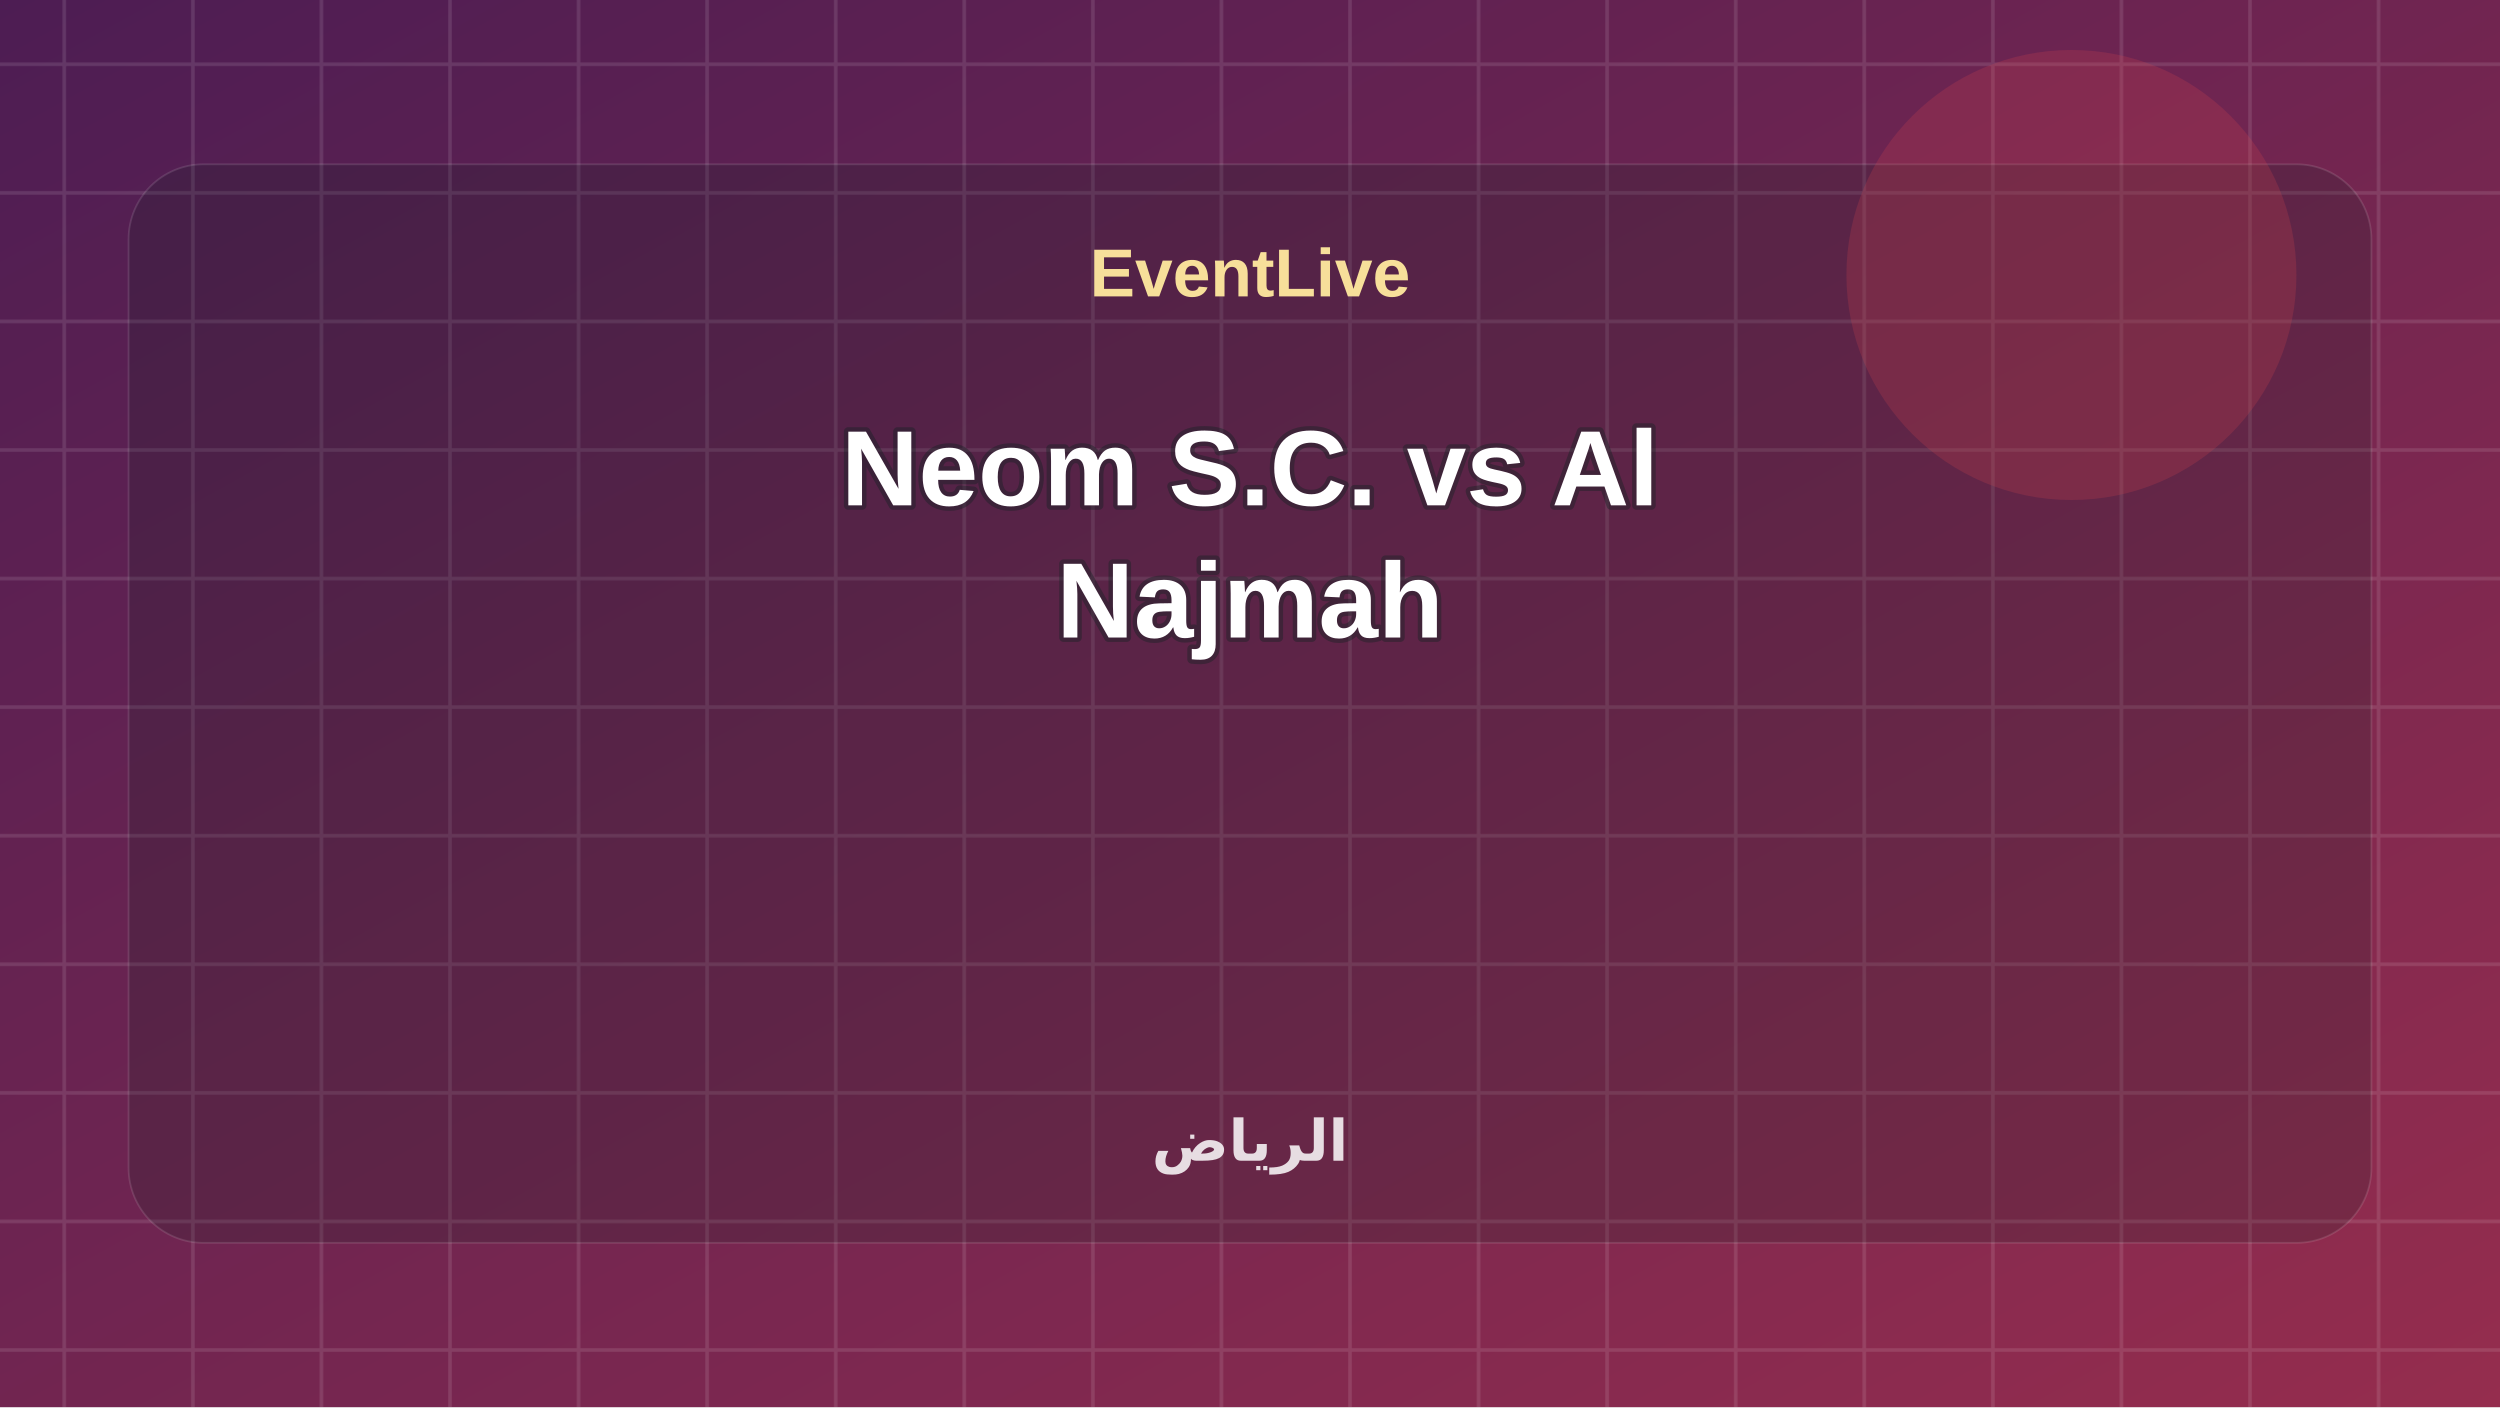
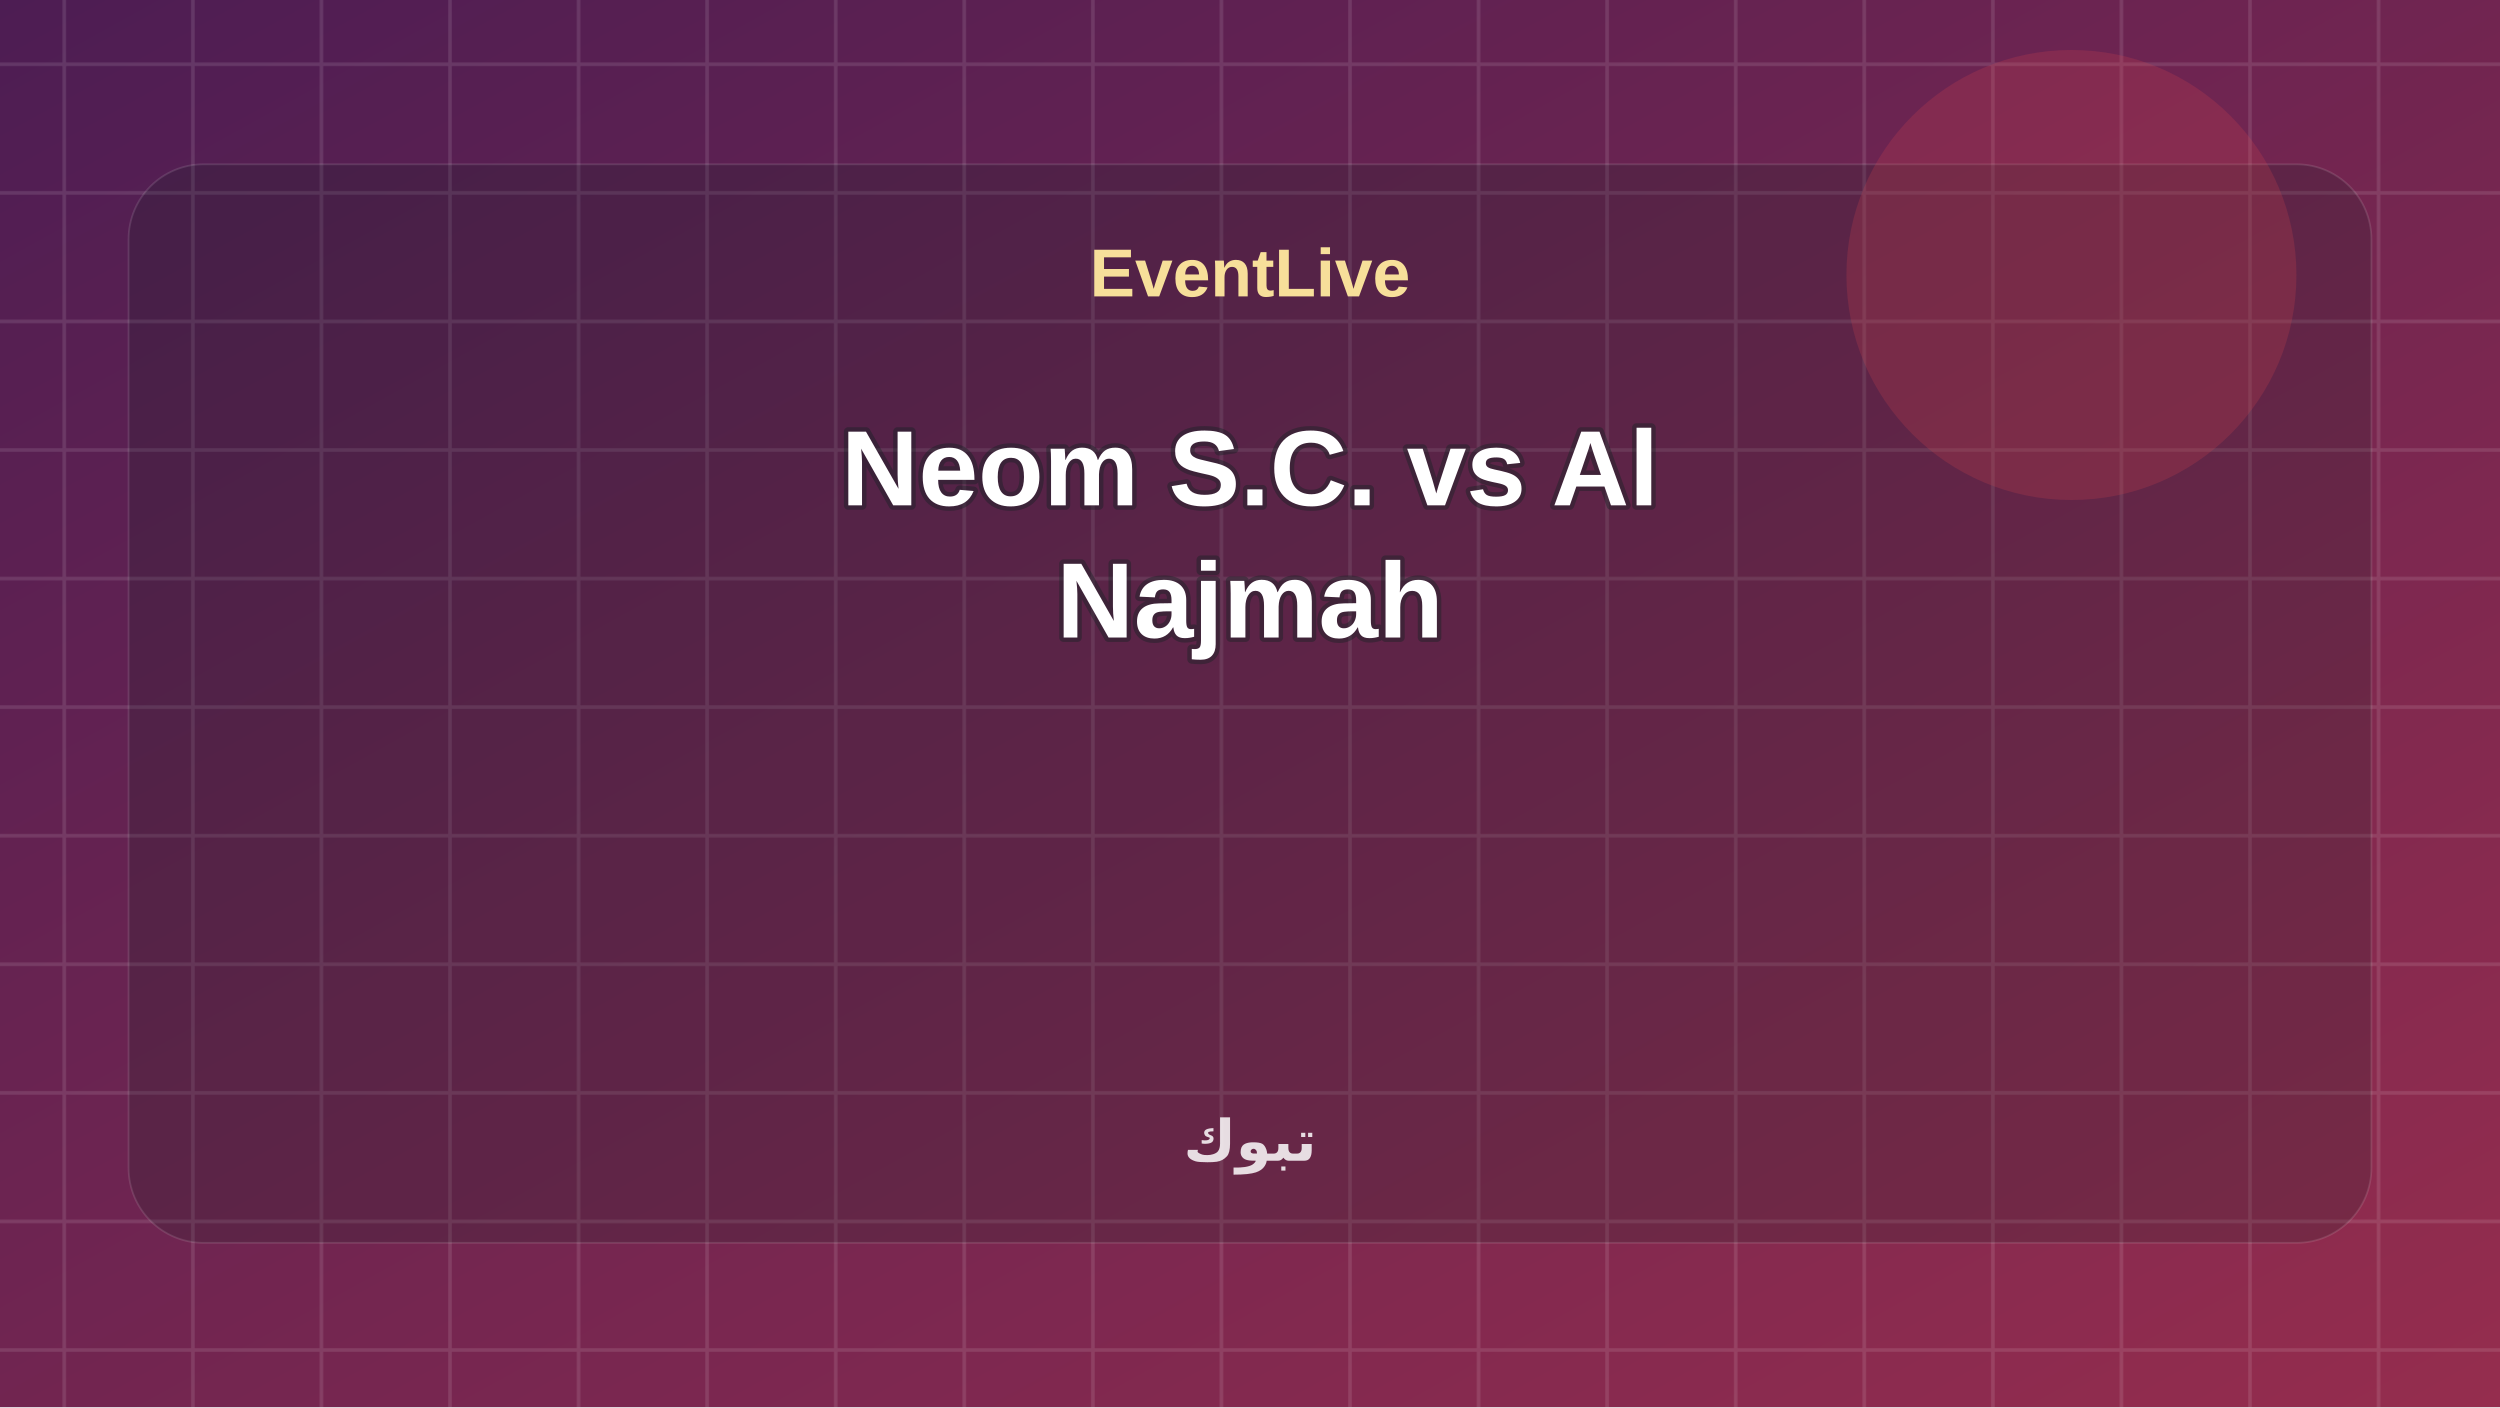
<svg xmlns="http://www.w3.org/2000/svg" width="1400" height="788" viewBox="0 0 1400 788" role="img" aria-label="Neom S.C. vs Al Najmah">
  <defs>
    <linearGradient id="g" x1="0" y1="0" x2="1" y2="1">
      <stop stop-color="hsl(293 48% 22%)" />
      <stop offset="1" stop-color="hsl(341 54% 38%)" />
    </linearGradient>
    <pattern id="p" width="72" height="72" patternUnits="userSpaceOnUse">
      <path d="M0 36h72M36 0v72" stroke="rgba(255,255,255,.11)" stroke-width="2" />
    </pattern>
  </defs>
  <rect width="1400" height="788" fill="url(#g)" />
  <rect width="1400" height="788" fill="url(#p)" />
  <rect x="72" y="92" width="1256" height="604" rx="42" fill="rgba(7,35,28,.18)" stroke="rgba(255,255,255,.12)" />
  <circle cx="1160" cy="154" r="126" fill="rgba(229,72,77,.2)" />
  <text x="700" y="166" text-anchor="middle" fill="#f7df9a" font-family="Arial, sans-serif" font-size="38" font-weight="700">EventLive</text>
  <text x="700" y="283" text-anchor="middle" direction="ltr" unicode-bidi="plaintext" fill="#fff" font-family="Arial, sans-serif" font-size="60" font-weight="800" paint-order="stroke" stroke="rgba(7,35,28,.34)" stroke-width="5" stroke-linejoin="round">Neom S.C. vs Al</text>
  <text x="700" y="357" text-anchor="middle" direction="ltr" unicode-bidi="plaintext" fill="#fff" font-family="Arial, sans-serif" font-size="60" font-weight="800" paint-order="stroke" stroke="rgba(7,35,28,.34)" stroke-width="5" stroke-linejoin="round">Najmah</text>
-   <text x="700" y="650" text-anchor="middle" fill="rgba(255,255,255,.84)" font-family="Arial, sans-serif" font-size="32" font-weight="700">الرياض</text>
+   <text x="700" y="650" text-anchor="middle" fill="rgba(255,255,255,.84)" font-family="Arial, sans-serif" font-size="32" font-weight="700">تبوك</text>
</svg>
